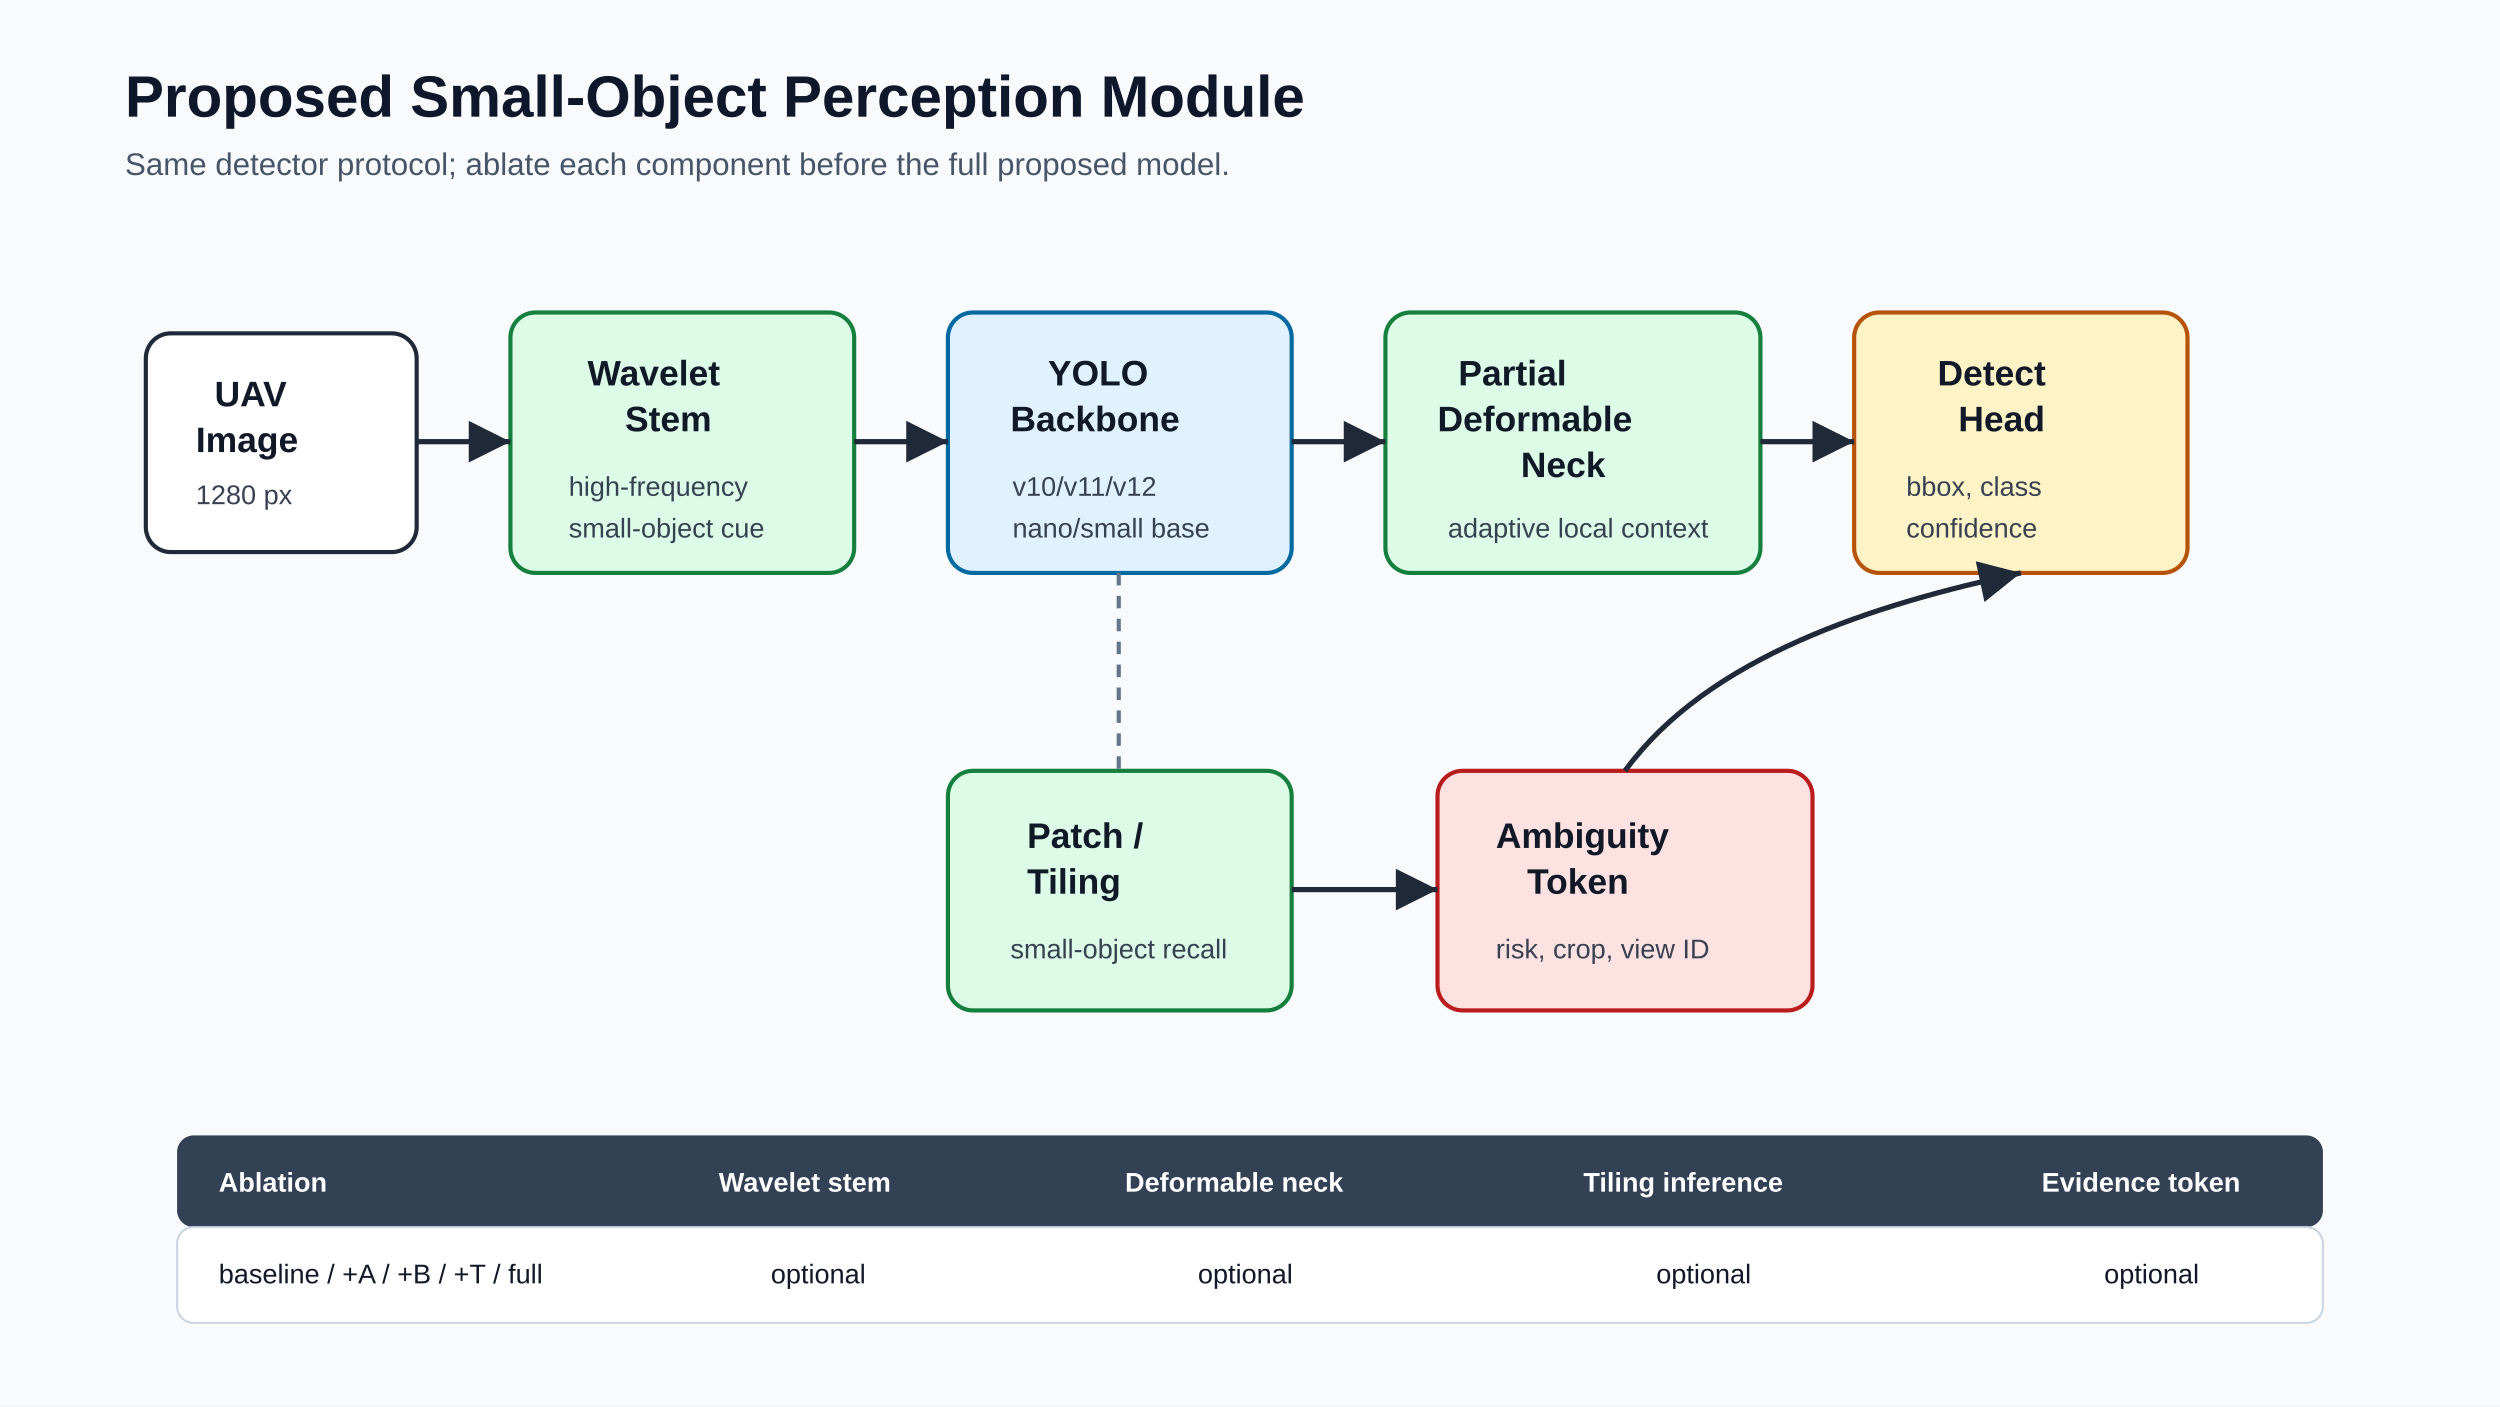
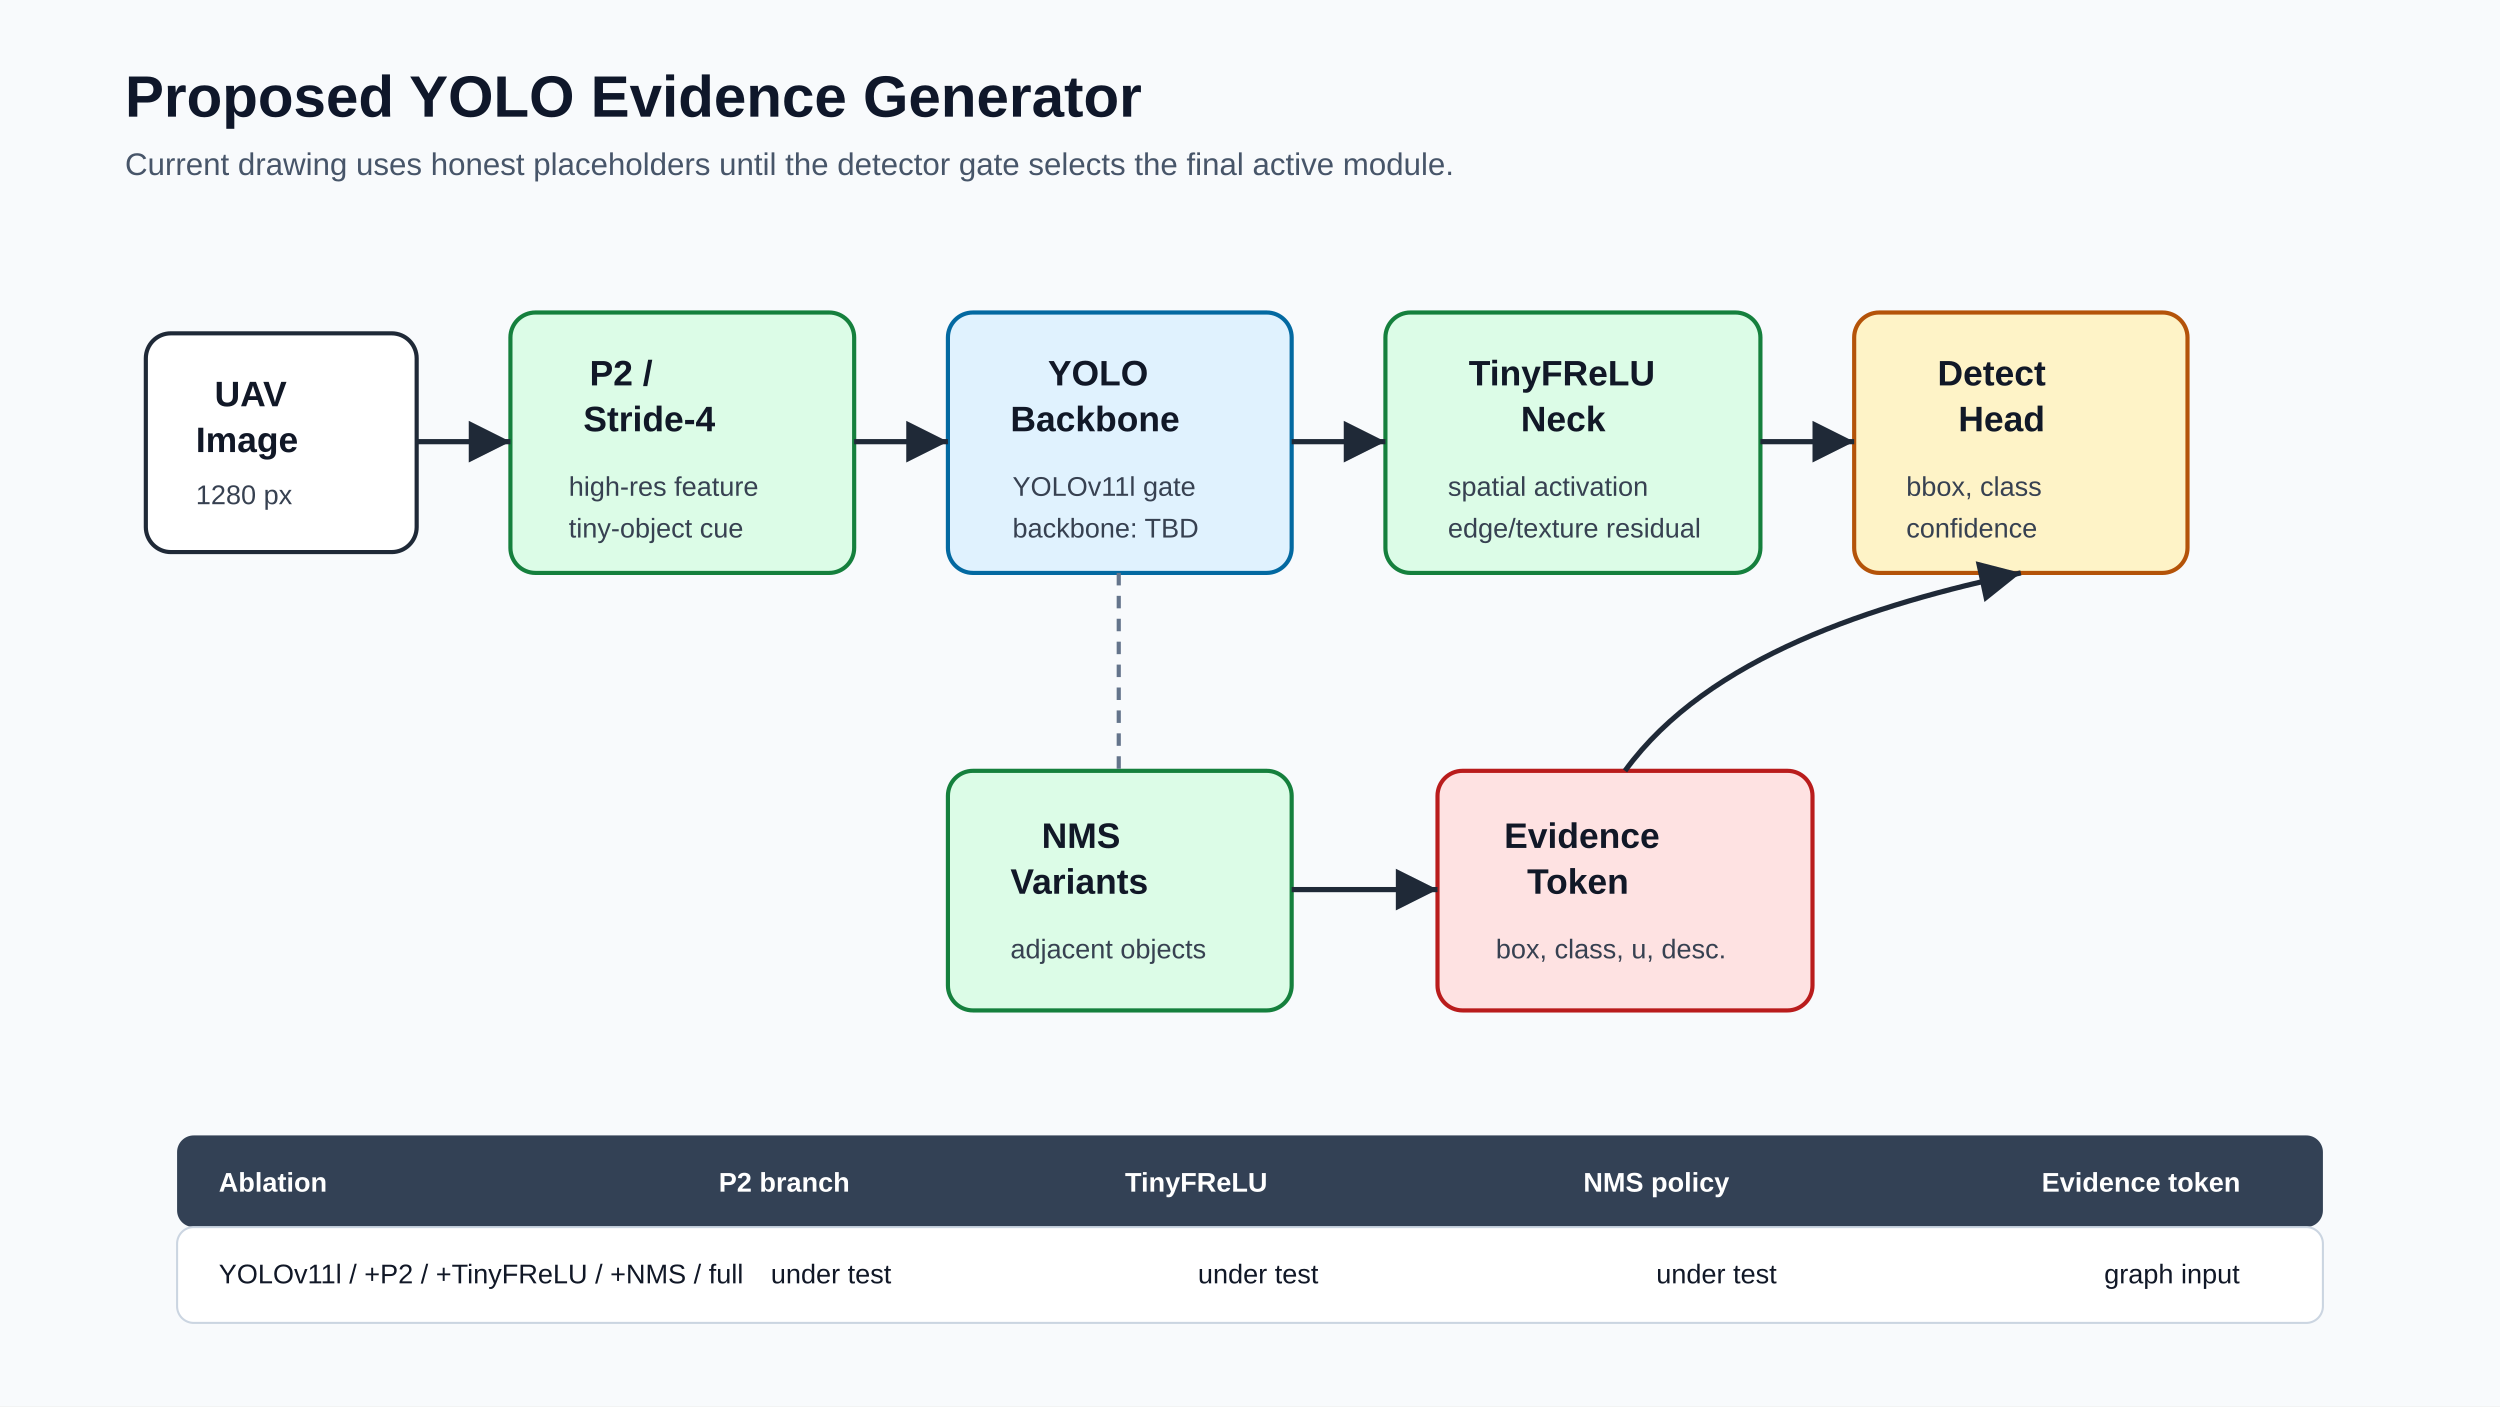
<svg xmlns="http://www.w3.org/2000/svg" width="1200" height="675" viewBox="0 0 1200 675" role="img" aria-labelledby="title desc">
  <defs>
    <marker id="arrow" markerWidth="12" markerHeight="12" refX="10" refY="6" orient="auto">
      <path d="M2,2 L10,6 L2,10 Z" fill="#1f2937" />
    </marker>
    <style>
      .bg{fill:#f8fafc}.title{font:700 28px Arial, sans-serif;fill:#0f172a}.sub{font:400 15px Arial, sans-serif;fill:#475569}
      .box{fill:#fff;stroke:#1f2937;stroke-width:2;rx:12}.base{fill:#e0f2fe;stroke:#0369a1}.mod{fill:#dcfce7;stroke:#15803d}.head{fill:#fef3c7;stroke:#b45309}.risk{fill:#fee2e2;stroke:#b91c1c}
      .label{font:700 17px Arial, sans-serif;fill:#111827}.small{font:400 13px Arial, sans-serif;fill:#374151}.tiny{font:400 12px Arial, sans-serif;fill:#475569}
      .arrow{stroke:#1f2937;stroke-width:2.5;fill:none;marker-end:url(#arrow)}.dash{stroke:#64748b;stroke-width:2;stroke-dasharray:6 5;fill:none}
      .tableHead{fill:#334155}.tableText{font:700 13px Arial, sans-serif;fill:#fff}.cellText{font:400 13px Arial, sans-serif;fill:#111827}
    </style>
  </defs>
  <rect class="bg" width="1200" height="675" />
-   <text class="title" x="60" y="56">Proposed Small-Object Perception Module</text>
-   <text class="sub" x="60" y="84">Same detector protocol; ablate each component before the full proposed model.</text>
+   <text class="title" x="60" y="56">Proposed YOLO Evidence Generator</text>
+   <text class="sub" x="60" y="84">Current drawing uses honest placeholders until the detector gate selects the final active module.</text>
  <rect class="box" x="70" y="160" width="130" height="105" />
  <text class="label" x="103" y="195">UAV</text>
  <text class="label" x="94" y="217">Image</text>
  <text class="small" x="94" y="242">1280 px</text>
  <rect class="box mod" x="245" y="150" width="165" height="125" />
-   <text class="label" x="282" y="185">Wavelet</text>
-   <text class="label" x="300" y="207">Stem</text>
-   <text class="small" x="273" y="238">high-frequency</text>
-   <text class="small" x="273" y="258">small-object cue</text>
+   <text class="label" x="283" y="185">P2 /</text>
+   <text class="label" x="280" y="207">Stride-4</text>
+   <text class="small" x="273" y="238">high-res feature</text>
+   <text class="small" x="273" y="258">tiny-object cue</text>
  <rect class="box base" x="455" y="150" width="165" height="125" />
  <text class="label" x="503" y="185">YOLO</text>
  <text class="label" x="485" y="207">Backbone</text>
-   <text class="small" x="486" y="238">v10/v11/v12</text>
-   <text class="small" x="486" y="258">nano/small base</text>
+   <text class="small" x="486" y="238">YOLOv11l gate</text>
+   <text class="small" x="486" y="258">backbone: TBD</text>
  <rect class="box mod" x="665" y="150" width="180" height="125" />
-   <text class="label" x="700" y="185">Partial</text>
-   <text class="label" x="690" y="207">Deformable</text>
-   <text class="label" x="730" y="229">Neck</text>
-   <text class="small" x="695" y="258">adaptive local context</text>
+   <text class="label" x="705" y="185">TinyFReLU</text>
+   <text class="label" x="730" y="207">Neck</text>
+   <text class="small" x="695" y="238">spatial activation</text>
+   <text class="small" x="695" y="258">edge/texture residual</text>
  <rect class="box head" x="890" y="150" width="160" height="125" />
  <text class="label" x="930" y="185">Detect</text>
  <text class="label" x="940" y="207">Head</text>
  <text class="small" x="915" y="238">bbox, class</text>
  <text class="small" x="915" y="258">confidence</text>
  <rect class="box mod" x="455" y="370" width="165" height="115" />
-   <text class="label" x="493" y="407">Patch /</text>
-   <text class="label" x="493" y="429">Tiling</text>
-   <text class="small" x="485" y="460">small-object recall</text>
+   <text class="label" x="500" y="407">NMS</text>
+   <text class="label" x="485" y="429">Variants</text>
+   <text class="small" x="485" y="460">adjacent objects</text>
  <rect class="box risk" x="690" y="370" width="180" height="115" />
-   <text class="label" x="718" y="407">Ambiguity</text>
+   <text class="label" x="722" y="407">Evidence</text>
  <text class="label" x="733" y="429">Token</text>
-   <text class="small" x="718" y="460">risk, crop, view ID</text>
+   <text class="small" x="718" y="460">box, class, u, desc.</text>
  <path class="arrow" d="M200 212 L245 212" />
  <path class="arrow" d="M410 212 L455 212" />
  <path class="arrow" d="M620 212 L665 212" />
  <path class="arrow" d="M845 212 L890 212" />
  <path class="dash" d="M537 275 L537 370" />
  <path class="arrow" d="M620 427 L690 427" />
  <path class="arrow" d="M780 370 C820 315 900 290 970 275" />
  <rect x="85" y="545" width="1030" height="44" rx="8" class="tableHead" />
  <text class="tableText" x="105" y="572">Ablation</text>
-   <text class="tableText" x="345" y="572">Wavelet stem</text>
-   <text class="tableText" x="540" y="572">Deformable neck</text>
-   <text class="tableText" x="760" y="572">Tiling inference</text>
+   <text class="tableText" x="345" y="572">P2 branch</text>
+   <text class="tableText" x="540" y="572">TinyFReLU</text>
+   <text class="tableText" x="760" y="572">NMS policy</text>
  <text class="tableText" x="980" y="572">Evidence token</text>
  <rect x="85" y="589" width="1030" height="46" rx="8" fill="#fff" stroke="#cbd5e1" />
-   <text class="cellText" x="105" y="616">baseline / +A / +B / +T / full</text>
-   <text class="cellText" x="370" y="616">optional</text>
-   <text class="cellText" x="575" y="616">optional</text>
-   <text class="cellText" x="795" y="616">optional</text>
-   <text class="cellText" x="1010" y="616">optional</text>
+   <text class="cellText" x="105" y="616">YOLOv11l / +P2 / +TinyFReLU / +NMS / full</text>
+   <text class="cellText" x="370" y="616">under test</text>
+   <text class="cellText" x="575" y="616">under test</text>
+   <text class="cellText" x="795" y="616">under test</text>
+   <text class="cellText" x="1010" y="616">graph input</text>
</svg>
